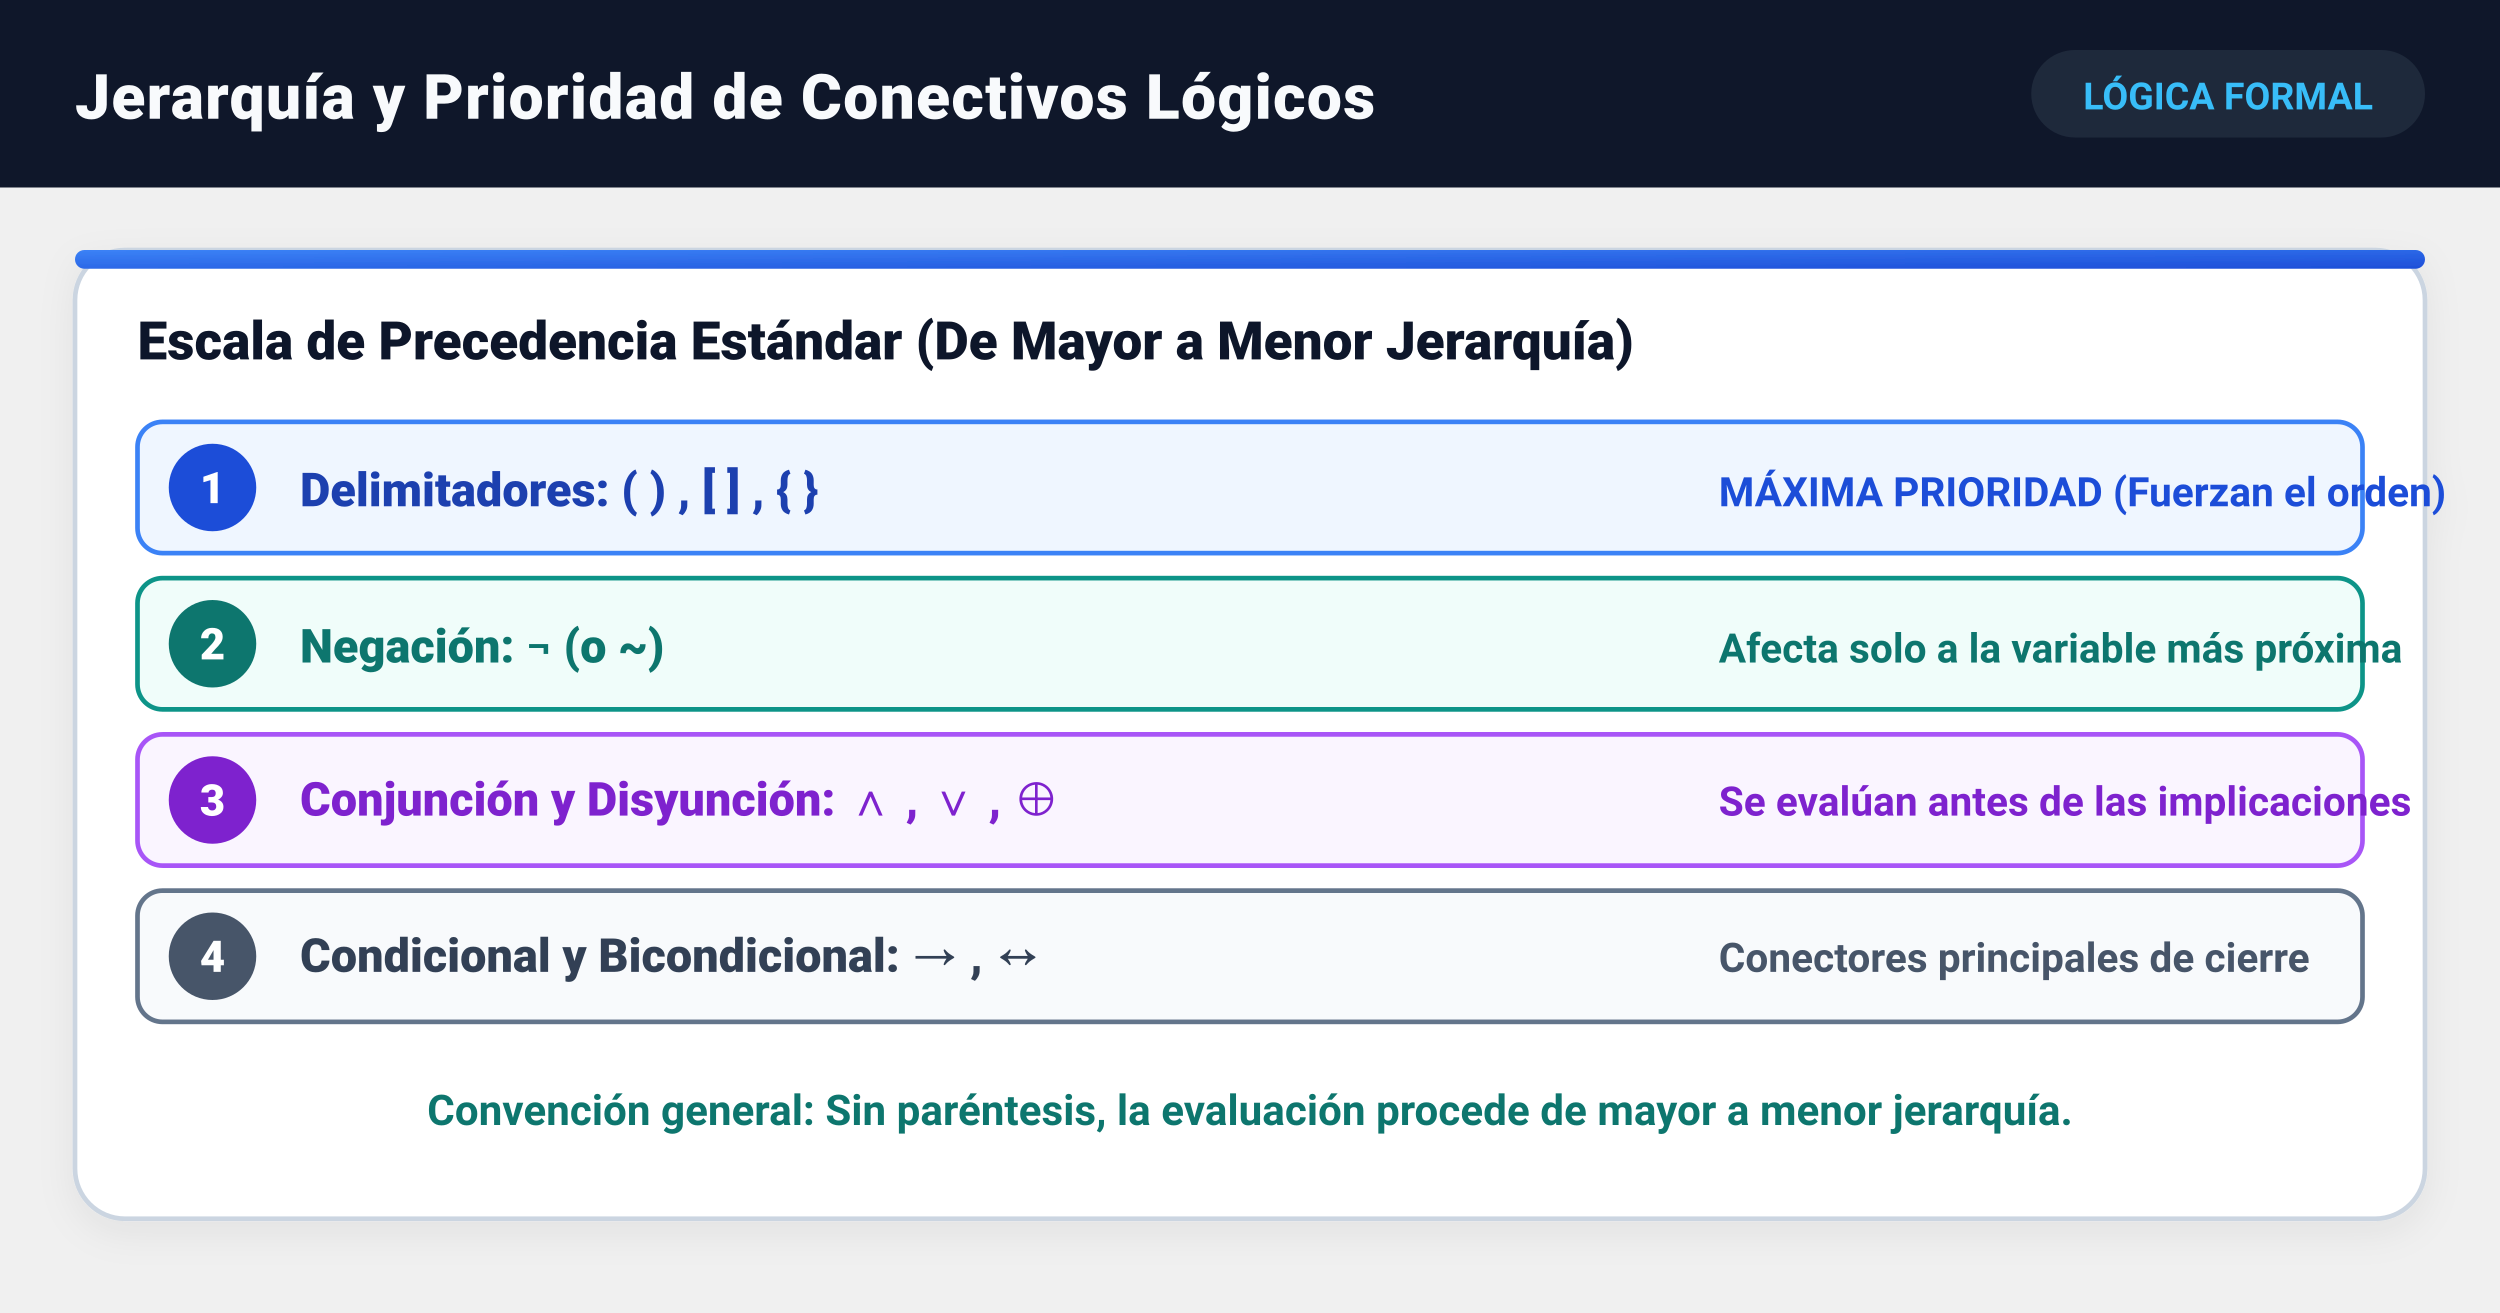
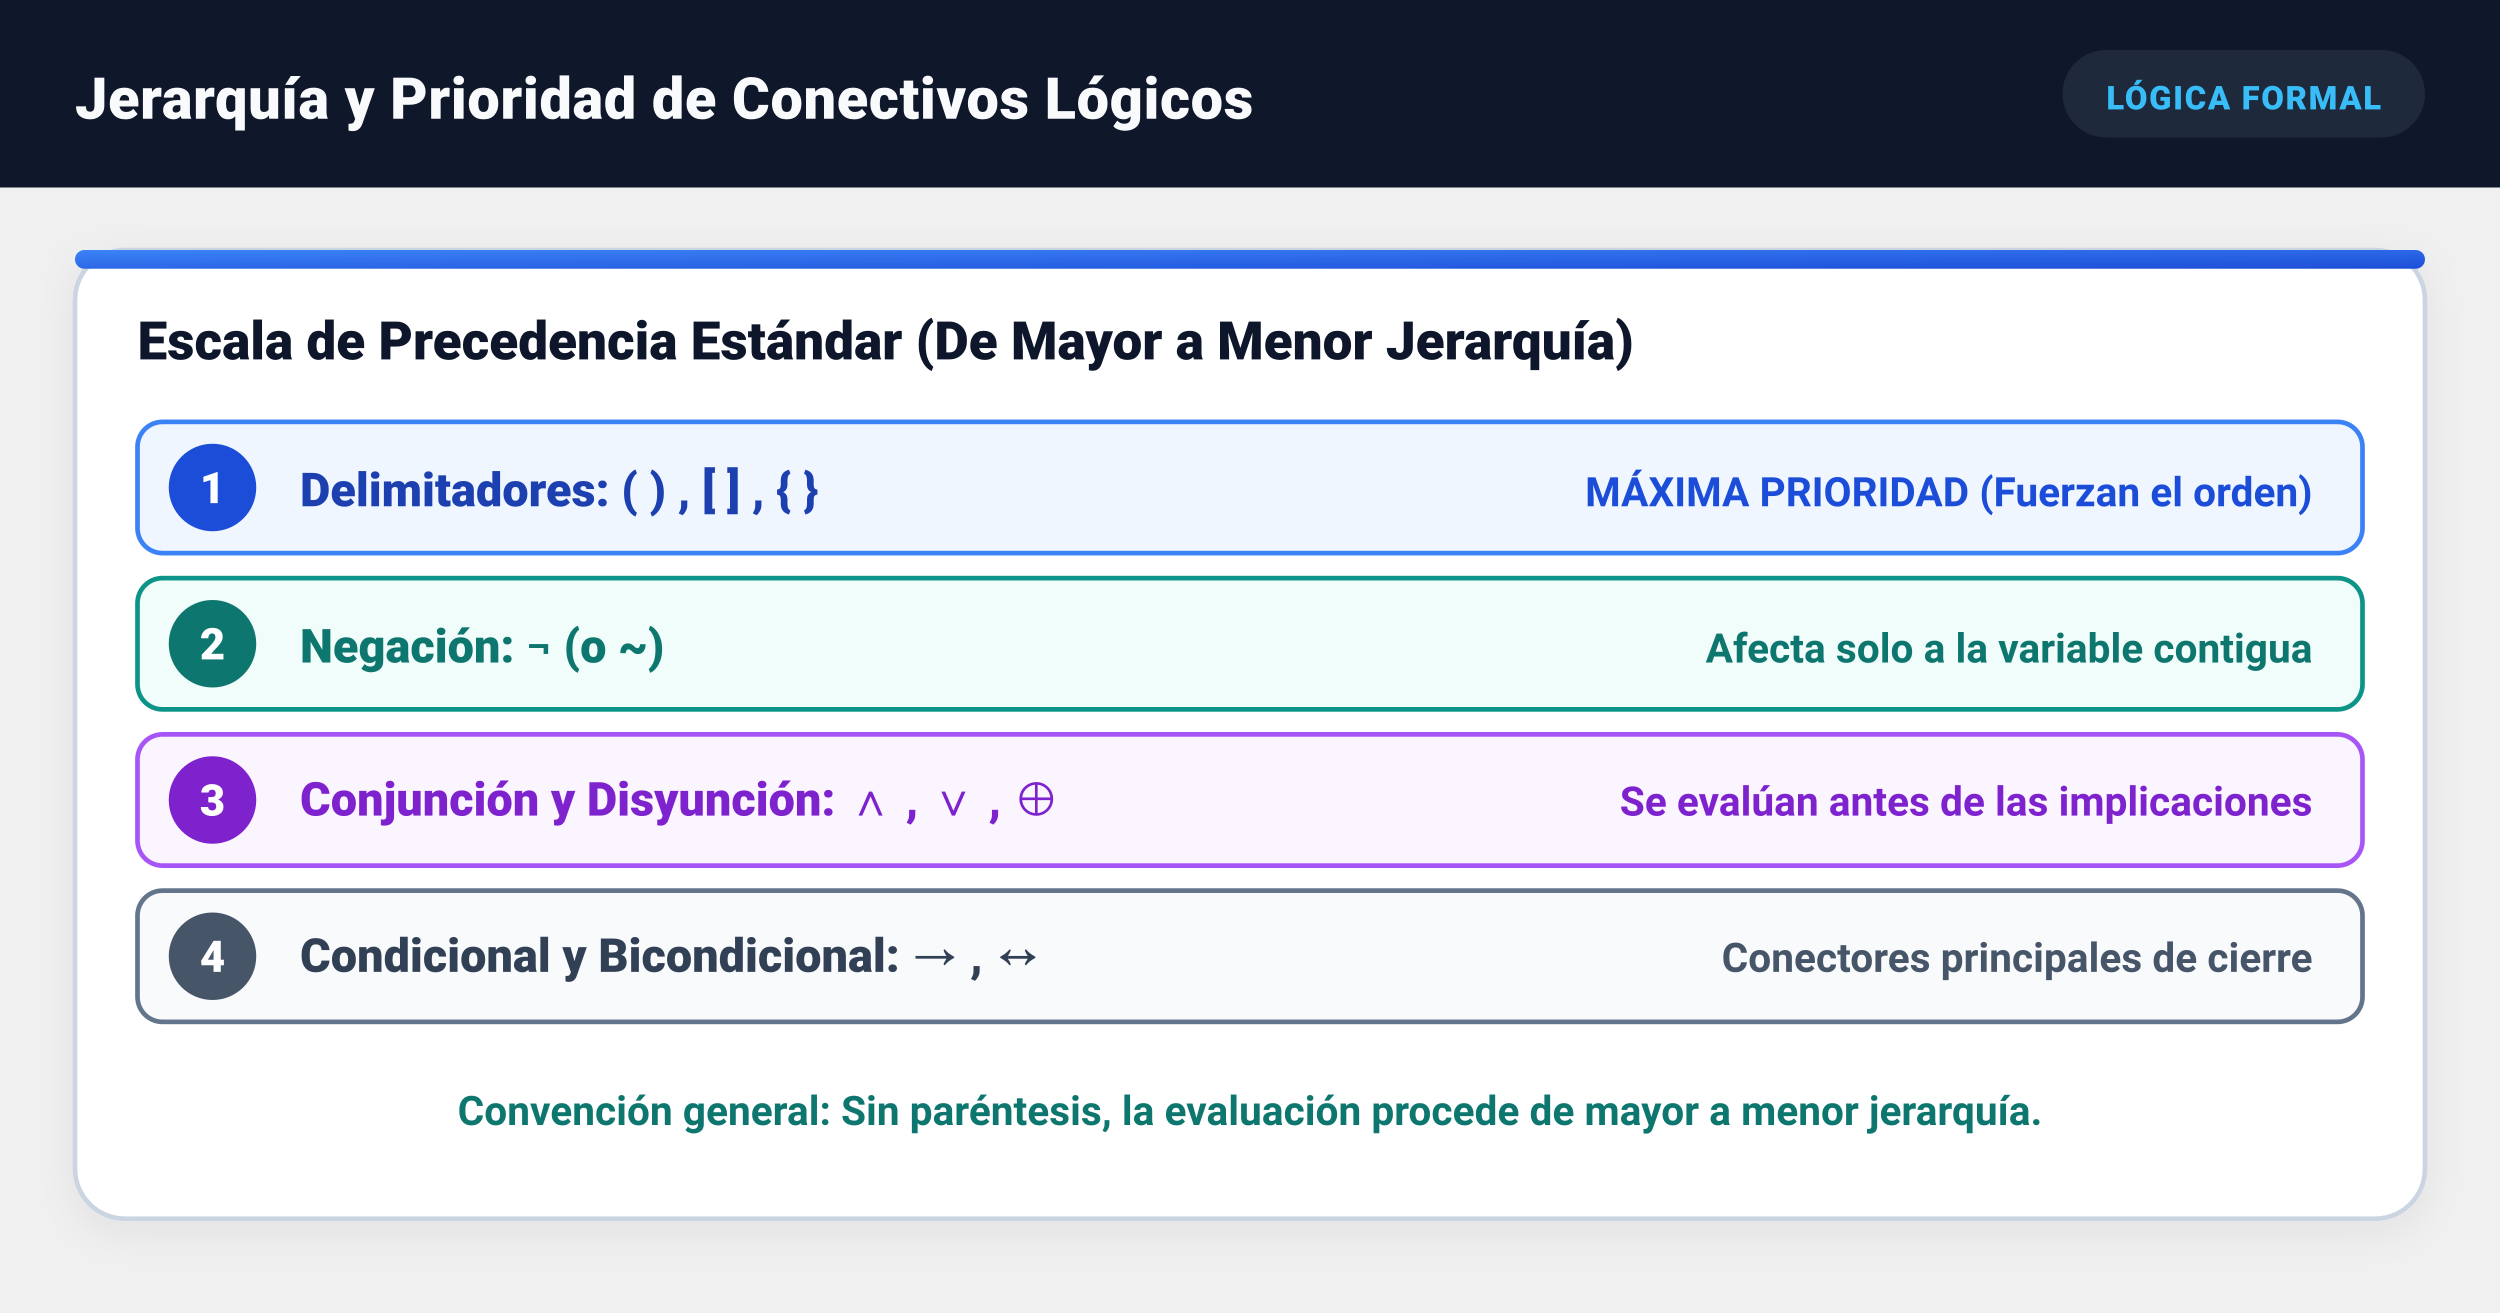
<svg xmlns="http://www.w3.org/2000/svg" viewBox="0 0 800 420" width="100%" height="100%" style="background:#f8fafc; font-family:system-ui,-apple-system,'Segoe UI',Roboto,Helvetica,Arial,sans-serif;">
  <defs>
    <filter id="shadow" x="-5%" y="-5%" width="110%" height="115%" filterUnits="userSpaceOnUse">
      <feDropShadow dx="0" dy="4" stdDeviation="6" flood-color="#0f172a" flood-opacity="0.06" />
    </filter>
    <linearGradient id="grad-teal" x1="0%" y1="0%" x2="100%" y2="100%">
      <stop offset="0%" stop-color="#0d9488" />
      <stop offset="100%" stop-color="#0f766e" />
    </linearGradient>
    <linearGradient id="grad-blue" x1="0%" y1="0%" x2="100%" y2="100%">
      <stop offset="0%" stop-color="#3b82f6" />
      <stop offset="100%" stop-color="#1d4ed8" />
    </linearGradient>
    <linearGradient id="grad-indigo" x1="0%" y1="0%" x2="100%" y2="100%">
      <stop offset="0%" stop-color="#6366f1" />
      <stop offset="100%" stop-color="#4338ca" />
    </linearGradient>
    <linearGradient id="grad-purple" x1="0%" y1="0%" x2="100%" y2="100%">
      <stop offset="0%" stop-color="#a855f7" />
      <stop offset="100%" stop-color="#7e22ce" />
    </linearGradient>
    <linearGradient id="grad-amber" x1="0%" y1="0%" x2="100%" y2="100%">
      <stop offset="0%" stop-color="#f59e0b" />
      <stop offset="100%" stop-color="#b45309" />
    </linearGradient>
    <linearGradient id="grad-rose" x1="0%" y1="0%" x2="100%" y2="100%">
      <stop offset="0%" stop-color="#f43f5e" />
      <stop offset="100%" stop-color="#be123c" />
    </linearGradient>
  </defs>
  <rect x="0" y="0" width="800" height="60" fill="#0f172a" />
-   <text x="24" y="38" fill="#f8fafc" font-size="20" font-weight="800" letter-spacing="0.02em">Jerarquía y Prioridad de Conectivos Lógicos</text>
-   <rect x="650" y="16" width="126" height="28" rx="14" fill="#1e293b" />
-   <text x="713" y="35" fill="#38bdf8" font-size="12" font-weight="700" text-anchor="middle">LÓGICA FORMAL</text>
+   <text x="24" y="38" fill="#f8fafc" font-size="18.5" font-weight="800" letter-spacing="0.01em">Jerarquía y Prioridad de Conectivos Lógicos</text>
+   <rect x="660" y="16" width="116" height="28" rx="14" fill="#1e293b" />
+   <text x="718" y="35" fill="#38bdf8" font-size="10.5" font-weight="800" text-anchor="middle" letter-spacing="0.05em">LÓGICA FORMAL</text>
  <g filter="url(#shadow)">
    <rect x="24" y="80" width="752" height="310" rx="16" fill="#ffffff" stroke="#cbd5e1" stroke-width="1.5" />
    <rect x="24" y="80" width="752" height="6" fill="url(#grad-blue)" rx="3" />
    <text x="44" y="115" fill="#0f172a" font-size="17" font-weight="800">Escala de Precedencia Estándar (De Mayor a Menor Jerarquía)</text>
    <rect x="44" y="135" width="712" height="42" rx="8" fill="#eff6ff" stroke="#3b82f6" stroke-width="1.5" />
    <rect x="54" y="142" width="28" height="28" rx="14" fill="#1d4ed8" />
    <text x="68" y="161" fill="#ffffff" font-size="14" font-weight="900" text-anchor="middle">1</text>
    <text x="96" y="162" fill="#1e40af" font-size="15" font-weight="800">Delimitadores: ( ) , [ ] , { }</text>
-     <text x="550" y="162" fill="#1d4ed8" font-size="13" font-weight="700">MÁXIMA PRIORIDAD (Fuerzan el orden)</text>
+     <text x="740" y="162" fill="#1d4ed8" font-size="13" font-weight="700" text-anchor="end">MÁXIMA PRIORIDAD (Fuerzan el orden)</text>
    <rect x="44" y="185" width="712" height="42" rx="8" fill="#f0fdfa" stroke="#0d9488" stroke-width="1.5" />
    <rect x="54" y="192" width="28" height="28" rx="14" fill="#0f766e" />
    <text x="68" y="211" fill="#ffffff" font-size="14" font-weight="900" text-anchor="middle">2</text>
    <text x="96" y="212" fill="#0f766e" font-size="15" font-weight="800">Negación: ¬ (o ~)</text>
-     <text x="550" y="212" fill="#0f766e" font-size="13" font-weight="700">Afecta solo a la variable más próxima</text>
+     <text x="740" y="212" fill="#0f766e" font-size="13" font-weight="700" text-anchor="end">Afecta solo a la variable contigua</text>
    <rect x="44" y="235" width="712" height="42" rx="8" fill="#faf5ff" stroke="#a855f7" stroke-width="1.5" />
    <rect x="54" y="242" width="28" height="28" rx="14" fill="#7e22ce" />
    <text x="68" y="261" fill="#ffffff" font-size="14" font-weight="900" text-anchor="middle">3</text>
    <text x="96" y="261" fill="#7e22ce" font-size="15" font-weight="800">Conjunción y Disyunción: ∧ , ∨ , ⊕</text>
-     <text x="550" y="261" fill="#7e22ce" font-size="13" font-weight="700">Se evalúan antes de las implicaciones</text>
+     <text x="740" y="261" fill="#7e22ce" font-size="13" font-weight="700" text-anchor="end">Se evalúan antes de las implicaciones</text>
    <rect x="44" y="285" width="712" height="42" rx="8" fill="#f8fafc" stroke="#64748b" stroke-width="1.5" />
    <rect x="54" y="292" width="28" height="28" rx="14" fill="#475569" />
    <text x="68" y="311" fill="#ffffff" font-size="14" font-weight="900" text-anchor="middle">4</text>
    <text x="96" y="311" fill="#334155" font-size="15" font-weight="800">Condicional y Bicondicional: → , ↔</text>
-     <text x="550" y="311" fill="#475569" font-size="13" font-weight="700">Conectores principales de cierre</text>
-     <text x="400" y="360" fill="#0f766e" font-size="13.5" font-weight="700" text-anchor="middle">Convención general: Sin paréntesis, la evaluación procede de mayor a menor jerarquía.</text>
+     <text x="740" y="311" fill="#475569" font-size="13" font-weight="700" text-anchor="end">Conectores principales de cierre</text>
+     <text x="400" y="360" fill="#0f766e" font-size="13" font-weight="700" text-anchor="middle">Convención general: Sin paréntesis, la evaluación procede de mayor a menor jerarquía.</text>
  </g>
</svg>
